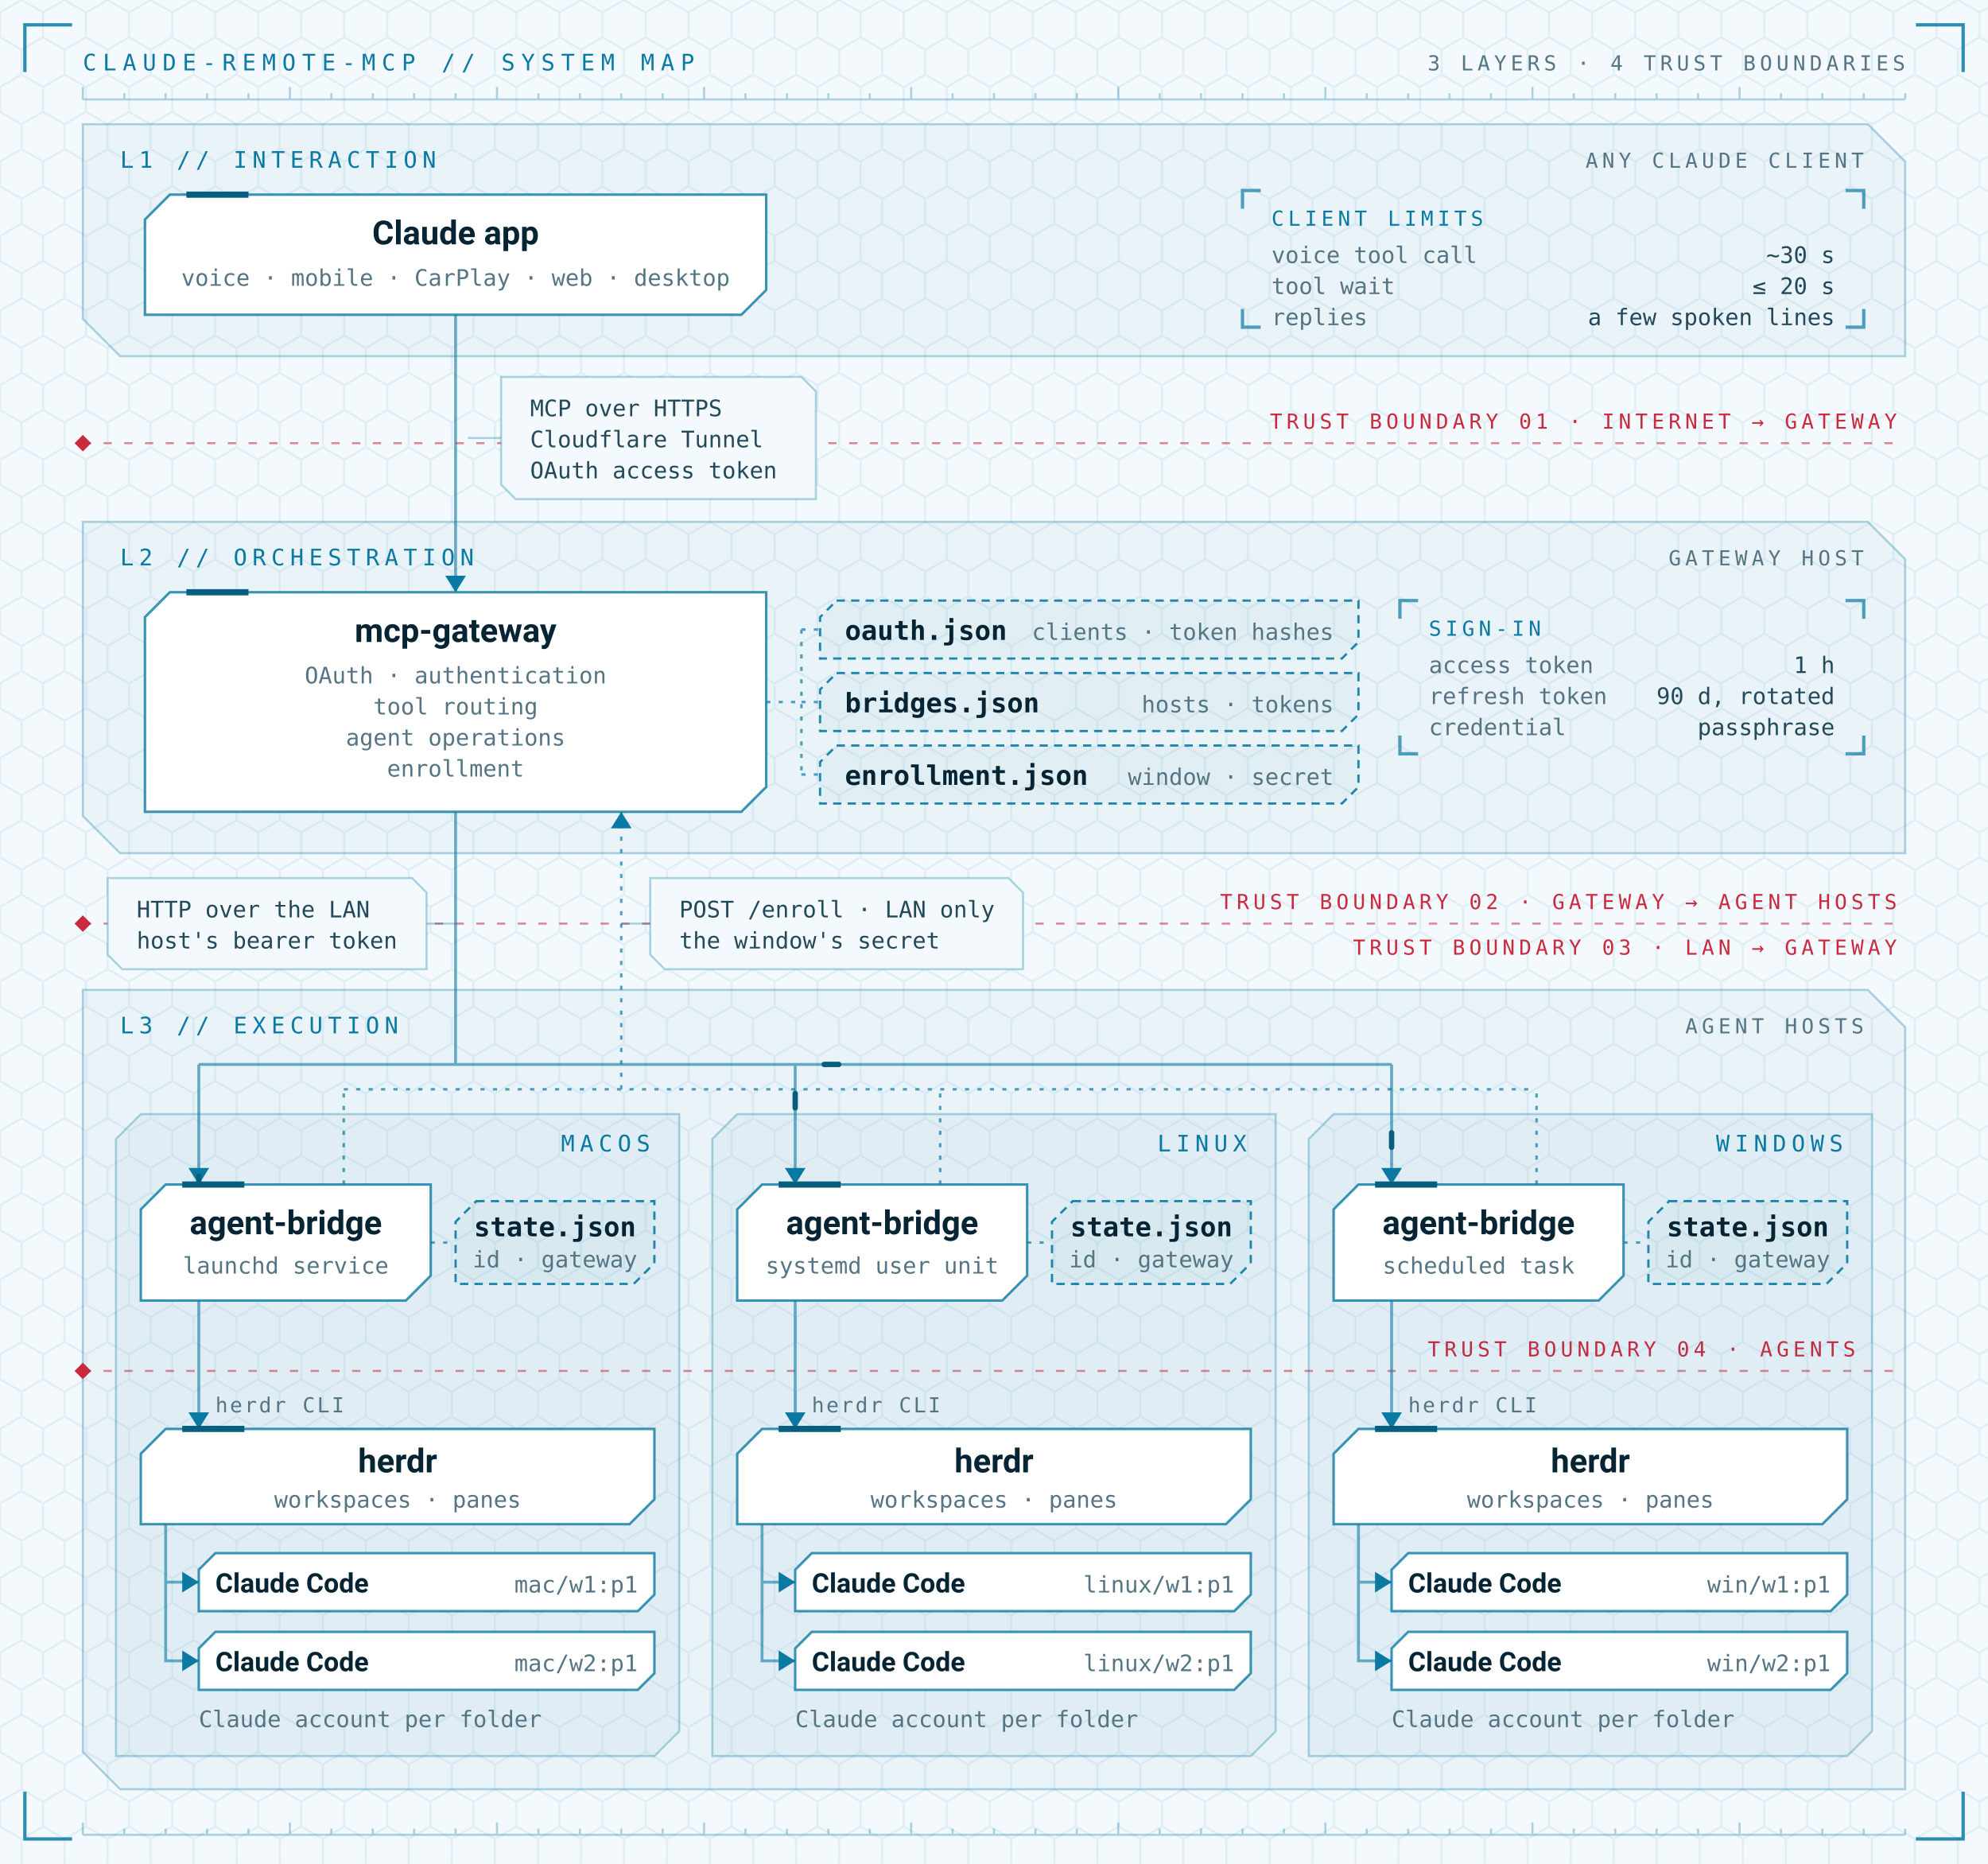
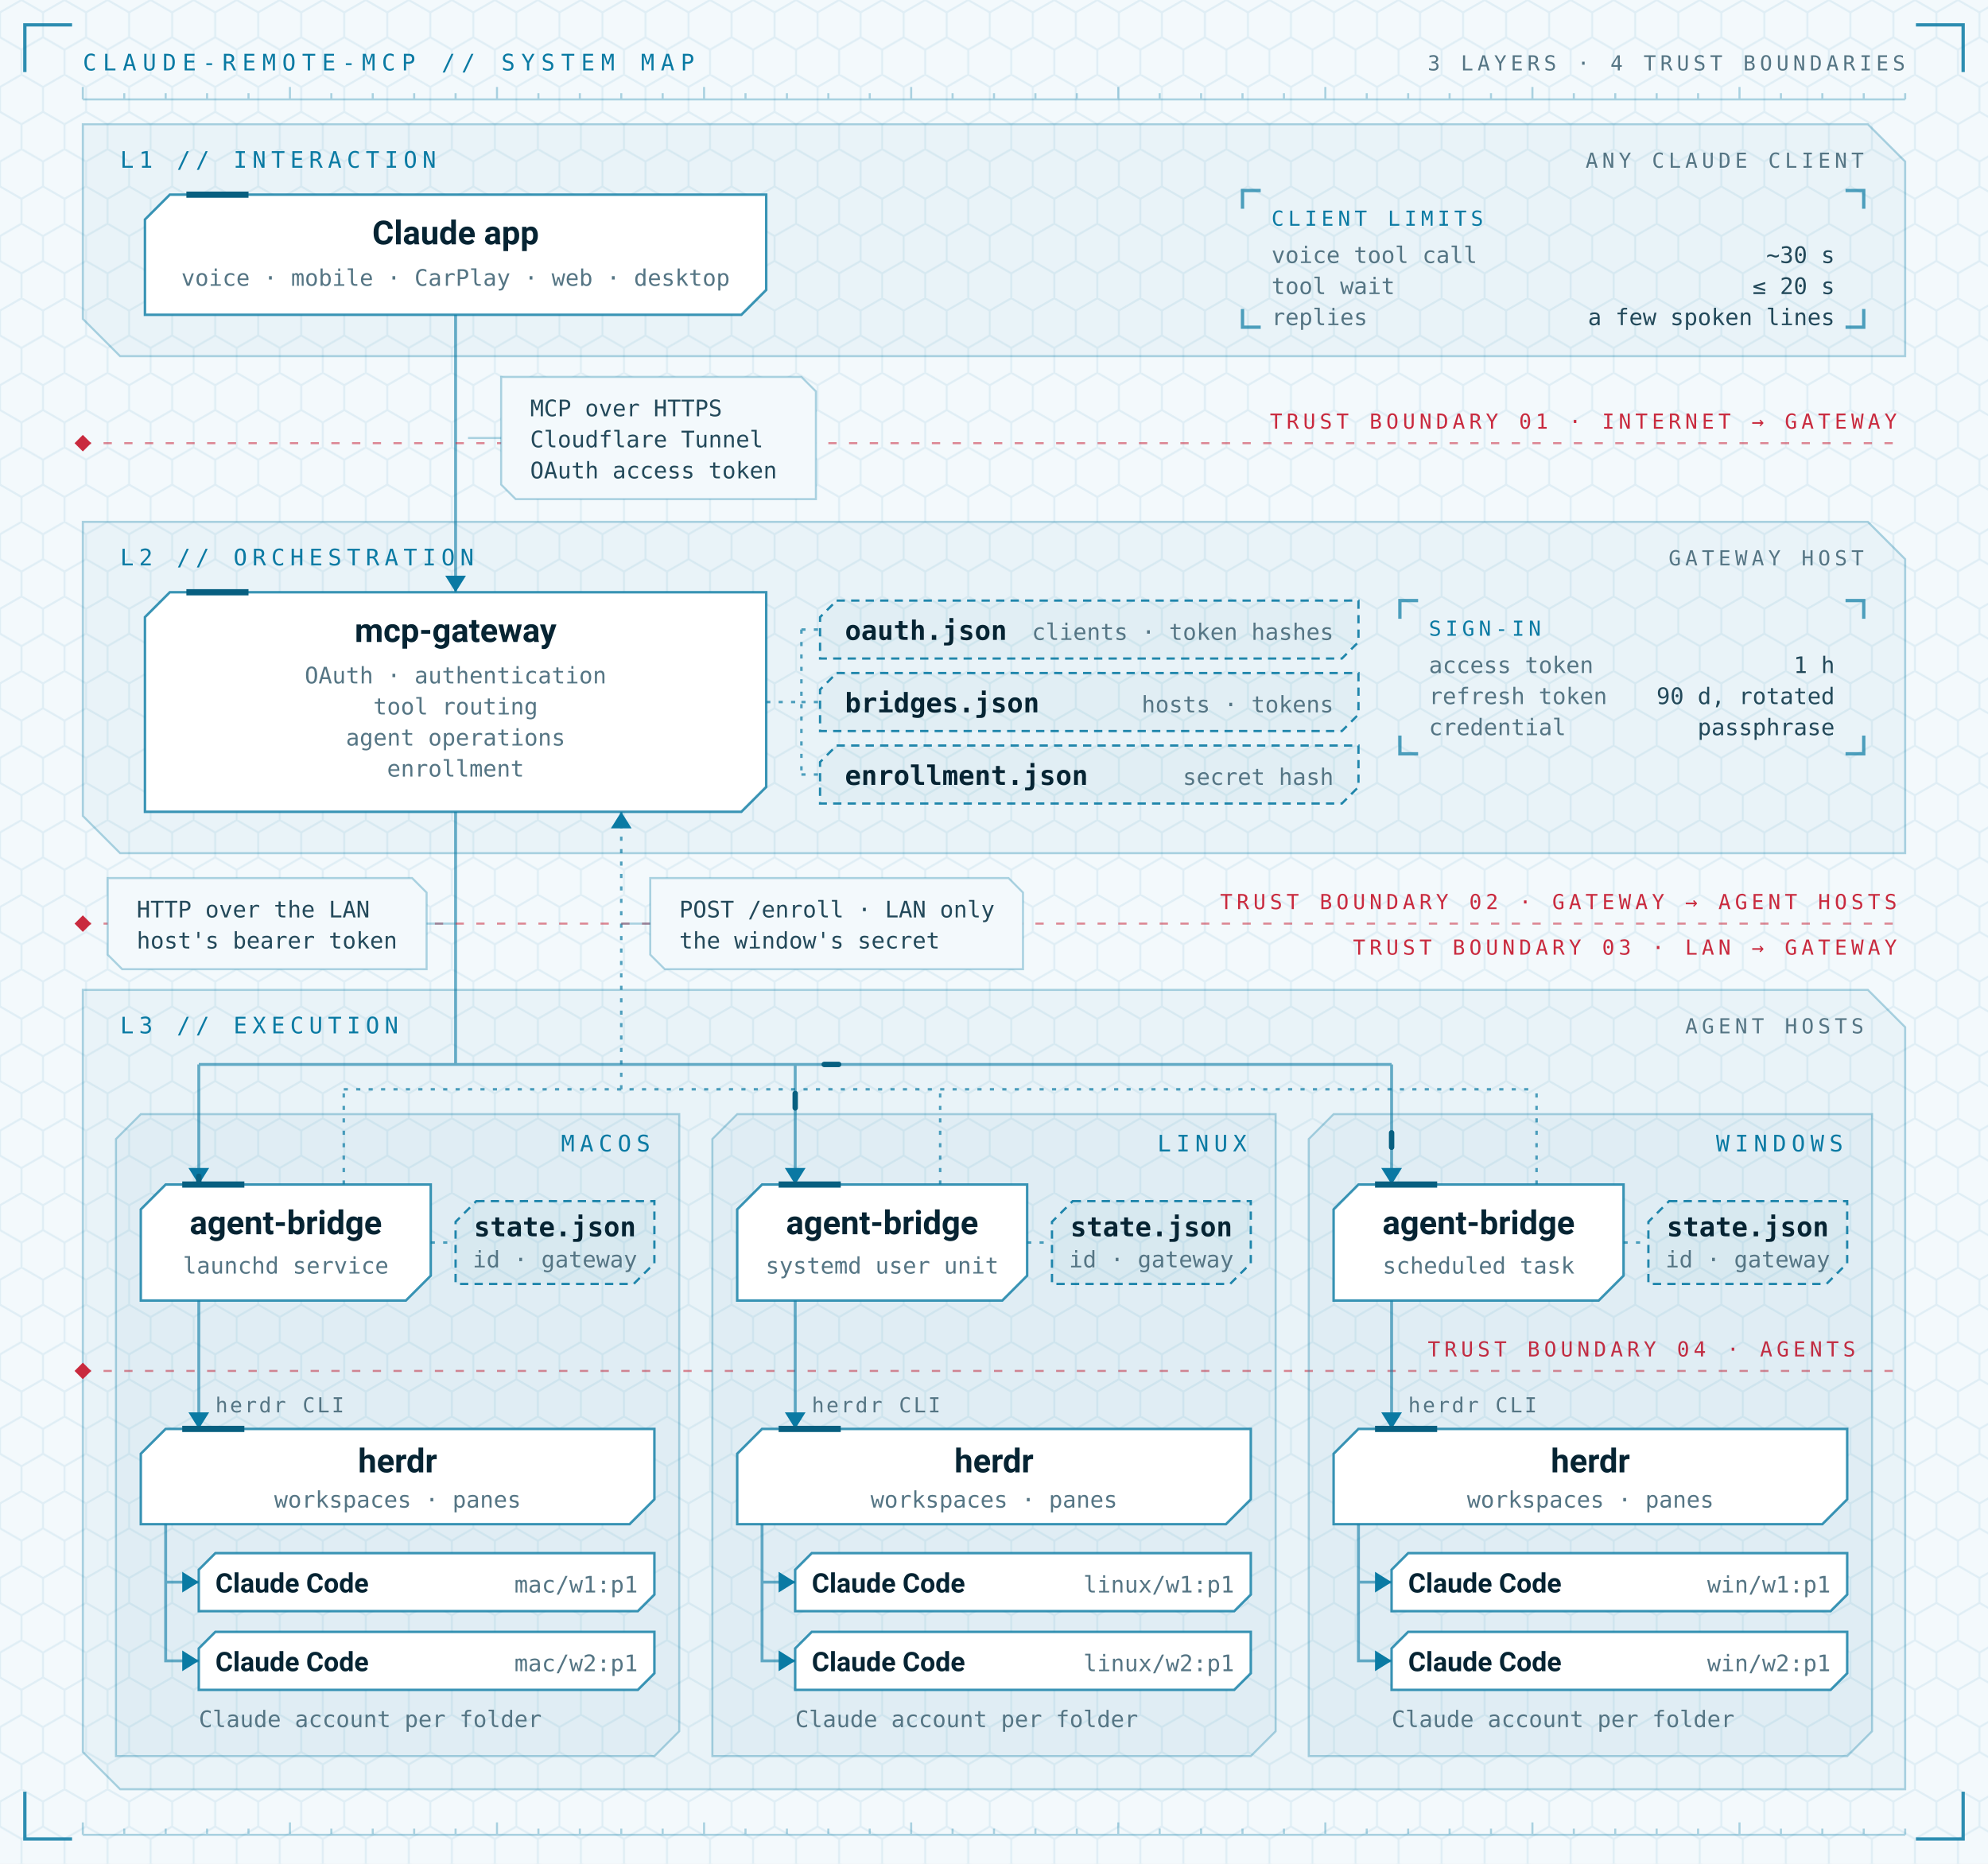
<svg xmlns="http://www.w3.org/2000/svg" width="960" height="900" viewBox="0 0 960 900" role="img" aria-labelledby="title desc">
  <style>
    .sans { font-family: -apple-system, BlinkMacSystemFont, 'Segoe UI', Roboto, 'Helvetica Neue', sans-serif; }
    .mono { font-family: ui-monospace, 'SF Mono', 'JetBrains Mono', Menlo, Consolas, monospace; }
    .bg { fill: #f3f9fc; }
    .frame, .bracket { fill: none; stroke: #0a7aa3; stroke-width: 1.6; stroke-linecap: square; }
    .frame { opacity: 0.85; }
    .bracket { opacity: 0.7; }
    .ruler { fill: none; stroke: rgba(10,122,163,0.32); stroke-width: 1; }
    .head-l { fill: #0a7aa3; font-size: 11px; letter-spacing: 3px; }
    .head-r { fill: #557584; font-size: 10px; letter-spacing: 2px; }
    .panel { fill: rgba(10,122,163,0.04); stroke: rgba(10,122,163,0.32); stroke-width: 1; }
    .label { fill: #0a7aa3; font-size: 11px; letter-spacing: 2.5px; }
    .tag { fill: #557584; font-size: 10px; letter-spacing: 2px; }
    .node { fill: #ffffff; }
    .edge { fill: none; stroke: #0a7aa3; stroke-width: 1.2; opacity: 0.8;  }
    .accent { fill: none; stroke: #075f80; stroke-width: 3; }
    .title { fill: #062433; font-size: 16px; font-weight: 600; }
    .sub { fill: #557584; font-size: 11px; }
    .sessiontitle { fill: #062433; font-size: 13px; font-weight: 600; }
    .store { fill: rgba(10,122,163,0.04); stroke: #0a7aa3; stroke-width: 1.1; stroke-dasharray: 4 3; opacity: 0.9; }
    .storetitle { fill: #062433; font-size: 13px; font-weight: 600; }
    .rotitle { fill: #0a7aa3; font-size: 10px; letter-spacing: 2px; }
    .rokey { fill: #557584; font-size: 11px; }
    .roval { fill: #23495a; font-size: 11px; }
    .wire { fill: none; stroke: #0a7aa3; stroke-width: 1.4; opacity: 0.6; }
    .dotted { fill: none; stroke: #0a7aa3; stroke-width: 1.2; stroke-dasharray: 2 4; opacity: 0.7; }
    .head { fill: #0a7aa3; }
    .wiretag { fill: #f3f9fc; stroke: rgba(10,122,163,0.32); stroke-width: 1; }
    .wirestub { fill: none; stroke: rgba(10,122,163,0.32); stroke-width: 1; }
    .wiretext { fill: #23495a; font-size: 11px; }
    .wirelabel { fill: #557584; font-size: 10px; letter-spacing: 1px; }
    .boundary { fill: none; stroke: #c92a3e; stroke-width: 1; stroke-dasharray: 4 6; opacity: 0.55; }
    .bdiamond { fill: #c92a3e; }
    .btext { fill: #c92a3e; font-size: 10px; letter-spacing: 2px; }
    .spark { fill: none; stroke: #075f80; stroke-width: 2.6; stroke-linecap: round; stroke-dasharray: 7 300; stroke-dashoffset: 7; }
    .s1 { animation: s1 5.6s ease-in-out infinite; }
    .s2 { animation: s2 5.6s ease-in-out infinite; }
    .s3 { animation: s3 5.6s ease-in-out infinite; }
    .s4 { animation: s4 5.6s ease-in-out infinite; }
    @keyframes s1 { 0% { stroke-dashoffset: 7; } 24%, 100% { stroke-dashoffset: -100; } }
    @keyframes s2 { 0%, 26% { stroke-dashoffset: 7; } 50%, 100% { stroke-dashoffset: -100; } }
    @keyframes s3 { 0%, 52% { stroke-dashoffset: 7; } 66%, 100% { stroke-dashoffset: -100; } }
    @keyframes s4 { 0%, 68% { stroke-dashoffset: 7; } 82%, 100% { stroke-dashoffset: -100; } }
    @media (prefers-reduced-motion: reduce) { .spark { animation: none; opacity: 0; } }
  </style>
  <defs>
    <pattern id="hex" width="20.78" height="36" patternUnits="userSpaceOnUse">
      <path d="M0 6L10.39 0L20.78 6V18L10.39 24L0 18Z M10.39 24V36" fill="none" stroke="#0a7aa3" stroke-opacity="0.08" stroke-width="1" />
    </pattern>
  </defs>
  <rect class="bg" width="960" height="900" />
  <rect width="960" height="900" fill="url(#hex)" />
  <path class="frame" d="M12,34 V12 H34" />
  <path class="frame" d="M926,12 H948 V34" />
  <path class="frame" d="M948,866 V888 H926" />
  <path class="frame" d="M34,888 H12 V866" />
  <text class="mono head-l" x="40" y="34">CLAUDE-REMOTE-MCP // SYSTEM MAP</text>
  <text class="mono head-r" x="920" y="34" text-anchor="end">3 LAYERS · 4 TRUST BOUNDARIES</text>
  <path class="ruler" d="M40,48 H920 M40,48 V42 M60,48 V45 M80,48 V45 M100,48 V45 M120,48 V45 M140,48 V42 M160,48 V45 M180,48 V45 M200,48 V45 M220,48 V45 M240,48 V42 M260,48 V45 M280,48 V45 M300,48 V45 M320,48 V45 M340,48 V42 M360,48 V45 M380,48 V45 M400,48 V45 M420,48 V45 M440,48 V42 M460,48 V45 M480,48 V45 M500,48 V45 M520,48 V45 M540,48 V42 M560,48 V45 M580,48 V45 M600,48 V45 M620,48 V45 M640,48 V42 M660,48 V45 M680,48 V45 M700,48 V45 M720,48 V45 M740,48 V42 M760,48 V45 M780,48 V45 M800,48 V45 M820,48 V45 M840,48 V42 M860,48 V45 M880,48 V45 M900,48 V45 M920,48 V45 " />
  <path class="panel" d="M40,60 H902 L920,78 V172 H58 L40,154 V60 Z" />
  <text class="mono label" x="58" y="81">L1 // INTERACTION</text>
  <text class="mono tag" x="900" y="81" text-anchor="end">ANY CLAUDE CLIENT</text>
  <path class="node" d="M82,94 H370 V140 L358,152 H70 V106 Z" />
  <path class="edge" d="M82,94 H370 V140 L358,152 H70 V106 Z" />
  <path class="accent" d="M90,94 H120" />
  <text class="sans title" x="220" y="118" text-anchor="middle">Claude app</text>
  <text class="mono sub" x="220" y="138" text-anchor="middle">voice · mobile · CarPlay · web · desktop</text>
  <path class="bracket" d="M600,100 V92 H608" />
  <path class="bracket" d="M892,92 H900 V100" />
  <path class="bracket" d="M900,150 V158 H892" />
  <path class="bracket" d="M608,158 H600 V150" />
  <text class="mono rotitle" x="614" y="109">CLIENT LIMITS</text>
  <text class="mono rokey" x="614" y="127">voice tool call</text>
  <text class="mono roval" x="886" y="127" text-anchor="end">~30 s</text>
  <text class="mono rokey" x="614" y="142">tool wait</text>
  <text class="mono roval" x="886" y="142" text-anchor="end">≤ 20 s</text>
  <text class="mono rokey" x="614" y="157">replies</text>
  <text class="mono roval" x="886" y="157" text-anchor="end">a few spoken lines</text>
  <path class="wire" d="M220,152 V286" />
  <path class="head" d="M215,278 L220,286 L225,278 Z" />
  <path class="boundary" d="M40,214 H920" />
  <path class="bdiamond" d="M40,210 L44,214 L40,218 L36,214 Z" />
  <text class="mono btext" x="916" y="207" text-anchor="end">TRUST BOUNDARY 01 · INTERNET → GATEWAY</text>
  <path class="wiretag" d="M242,182 H387 L394,189 V241 H249 L242,234 V182 Z" />
  <path class="wirestub" d="M226,211.5 H242" />
  <text class="mono wiretext" x="256" y="201">MCP over HTTPS</text>
  <text class="mono wiretext" x="256" y="216">Cloudflare Tunnel</text>
  <text class="mono wiretext" x="256" y="231">OAuth access token</text>
  <path class="panel" d="M40,252 H902 L920,270 V412 H58 L40,394 V252 Z" />
  <text class="mono label" x="58" y="273">L2 // ORCHESTRATION</text>
  <text class="mono tag" x="900" y="273" text-anchor="end">GATEWAY HOST</text>
  <path class="node" d="M82,286 H370 V380 L358,392 H70 V298 Z" />
  <path class="edge" d="M82,286 H370 V380 L358,392 H70 V298 Z" />
  <path class="accent" d="M90,286 H120" />
  <text class="sans title" x="220" y="310" text-anchor="middle">mcp-gateway</text>
  <text class="mono sub" x="220" y="330" text-anchor="middle">OAuth · authentication</text>
  <text class="mono sub" x="220" y="345" text-anchor="middle">tool routing</text>
  <text class="mono sub" x="220" y="360" text-anchor="middle">agent operations</text>
  <text class="mono sub" x="220" y="375" text-anchor="middle">enrollment</text>
  <path class="store" d="M404,290 H656 V310 L648,318 H396 V298 Z" />
  <text class="mono storetitle" x="408" y="309">oauth.json</text>
  <text class="mono sub" x="644" y="309" text-anchor="end">clients · token hashes</text>
  <path class="store" d="M404,325 H656 V345 L648,353 H396 V333 Z" />
  <text class="mono storetitle" x="408" y="344">bridges.json</text>
  <text class="mono sub" x="644" y="344" text-anchor="end">hosts · tokens</text>
  <path class="store" d="M404,360 H656 V380 L648,388 H396 V368 Z" />
  <text class="mono storetitle" x="408" y="379">enrollment.json</text>
-   <text class="mono sub" x="644" y="379" text-anchor="end">window · secret</text>
+   <text class="mono sub" x="644" y="379" text-anchor="end">secret hash</text>
  <path class="dotted" d="M370,339 H387 M387,304 V374 M387,304 H396 M387,339 H396 M387,374 H396" />
  <path class="bracket" d="M676,298 V290 H684" />
  <path class="bracket" d="M892,290 H900 V298" />
  <path class="bracket" d="M900,356 V364 H892" />
  <path class="bracket" d="M684,364 H676 V356" />
  <text class="mono rotitle" x="690" y="307">SIGN-IN</text>
  <text class="mono rokey" x="690" y="325">access token</text>
  <text class="mono roval" x="886" y="325" text-anchor="end">1 h</text>
  <text class="mono rokey" x="690" y="340">refresh token</text>
  <text class="mono roval" x="886" y="340" text-anchor="end">90 d, rotated</text>
  <text class="mono rokey" x="690" y="355">credential</text>
  <text class="mono roval" x="886" y="355" text-anchor="end">passphrase</text>
  <path class="dotted" d="M300,526 V392 M166,526 H742 M166,572 V526 M454,572 V526 M742,572 V526" />
  <path class="head" d="M295,400 L300,392 L305,400 Z" />
  <path class="wire" d="M220,392 V514 M96,514 H672 M96,514 V572 M384,514 V572 M672,514 V572" />
  <path class="head" d="M91,564 L96,572 L101,564 Z" />
  <path class="head" d="M379,564 L384,572 L389,564 Z" />
  <path class="head" d="M667,564 L672,572 L677,564 Z" />
  <path class="boundary" d="M40,446 H920" />
  <path class="bdiamond" d="M40,442 L44,446 L40,450 L36,446 Z" />
  <text class="mono btext" x="916" y="439" text-anchor="end">TRUST BOUNDARY 02 · GATEWAY → AGENT HOSTS</text>
  <text class="mono btext" x="916" y="461" text-anchor="end">TRUST BOUNDARY 03 · LAN → GATEWAY</text>
  <path class="wiretag" d="M52,424 H199 L206,431 V468 H59 L52,461 V424 Z" />
  <path class="wirestub" d="M220,446 H206" />
  <text class="mono wiretext" x="66" y="443">HTTP over the LAN</text>
  <text class="mono wiretext" x="66" y="458">host's bearer token</text>
  <path class="wiretag" d="M314,424 H487 L494,431 V468 H321 L314,461 V424 Z" />
  <path class="wirestub" d="M300,446 H314" />
  <text class="mono wiretext" x="328" y="443">POST /enroll · LAN only</text>
  <text class="mono wiretext" x="328" y="458">the window's secret</text>
  <path class="panel" d="M40,478 H902 L920,496 V864 H58 L40,846 V478 Z" />
  <text class="mono label" x="58" y="499">L3 // EXECUTION</text>
  <text class="mono tag" x="900" y="499" text-anchor="end">AGENT HOSTS</text>
  <path class="boundary" d="M40,662 H920" />
  <path class="bdiamond" d="M40,658 L44,662 L40,666 L36,662 Z" />
  <text class="mono btext" x="896" y="655" text-anchor="end">TRUST BOUNDARY 04 · AGENTS</text>
  <path class="panel" d="M68,538 H328 V836 L316,848 H56 V550 Z" />
  <text class="mono label" x="314" y="556" text-anchor="end">MACOS</text>
  <path class="node" d="M80,572 H208 V616 L196,628 H68 V584 Z" />
  <path class="edge" d="M80,572 H208 V616 L196,628 H68 V584 Z" />
  <path class="accent" d="M88,572 H118" />
  <text class="sans title" x="138" y="596" text-anchor="middle">agent-bridge</text>
  <text class="mono sub" x="138" y="615" text-anchor="middle">launchd service</text>
  <path class="store" d="M230,580 H316 V610 L306,620 H220 V590 Z" />
  <text class="mono storetitle" x="268" y="597" text-anchor="middle">state.json</text>
  <text class="mono sub" x="268" y="612" text-anchor="middle">id · gateway</text>
  <path class="dotted" d="M208,600 H220" />
  <path class="wire" d="M96,628 V690" />
  <path class="head" d="M91,682 L96,690 L101,682 Z" />
  <text class="mono wirelabel" x="104" y="682">herdr CLI</text>
  <path class="node" d="M80,690 H316 V724 L304,736 H68 V702 Z" />
  <path class="edge" d="M80,690 H316 V724 L304,736 H68 V702 Z" />
  <path class="accent" d="M88,690 H118" />
  <text class="sans title" x="192" y="711" text-anchor="middle">herdr</text>
  <text class="mono sub" x="192" y="728" text-anchor="middle">workspaces · panes</text>
  <path class="wire" d="M80,736 V802 H96 M80,764 H96" />
  <path class="head" d="M88,759 L96,764 L88,769 Z" />
  <path class="head" d="M88,797 L96,802 L88,807 Z" />
  <path class="node" d="M104,750 H316 V770 L308,778 H96 V758 Z" />
  <path class="edge" d="M104,750 H316 V770 L308,778 H96 V758 Z" />
  <text class="sans sessiontitle" x="104" y="769">Claude Code</text>
  <text class="mono sub" x="308" y="769" text-anchor="end">mac/w1:p1</text>
  <path class="node" d="M104,788 H316 V808 L308,816 H96 V796 Z" />
  <path class="edge" d="M104,788 H316 V808 L308,816 H96 V796 Z" />
  <text class="sans sessiontitle" x="104" y="807">Claude Code</text>
  <text class="mono sub" x="308" y="807" text-anchor="end">mac/w2:p1</text>
  <text class="mono sub" x="96" y="834">Claude account per folder</text>
  <path class="panel" d="M356,538 H616 V836 L604,848 H344 V550 Z" />
  <text class="mono label" x="602" y="556" text-anchor="end">LINUX</text>
  <path class="node" d="M368,572 H496 V616 L484,628 H356 V584 Z" />
  <path class="edge" d="M368,572 H496 V616 L484,628 H356 V584 Z" />
  <path class="accent" d="M376,572 H406" />
  <text class="sans title" x="426" y="596" text-anchor="middle">agent-bridge</text>
  <text class="mono sub" x="426" y="615" text-anchor="middle">systemd user unit</text>
  <path class="store" d="M518,580 H604 V610 L594,620 H508 V590 Z" />
  <text class="mono storetitle" x="556" y="597" text-anchor="middle">state.json</text>
  <text class="mono sub" x="556" y="612" text-anchor="middle">id · gateway</text>
  <path class="dotted" d="M496,600 H508" />
  <path class="wire" d="M384,628 V690" />
  <path class="head" d="M379,682 L384,690 L389,682 Z" />
  <text class="mono wirelabel" x="392" y="682">herdr CLI</text>
  <path class="node" d="M368,690 H604 V724 L592,736 H356 V702 Z" />
  <path class="edge" d="M368,690 H604 V724 L592,736 H356 V702 Z" />
  <path class="accent" d="M376,690 H406" />
  <text class="sans title" x="480" y="711" text-anchor="middle">herdr</text>
  <text class="mono sub" x="480" y="728" text-anchor="middle">workspaces · panes</text>
  <path class="wire" d="M368,736 V802 H384 M368,764 H384" />
  <path class="head" d="M376,759 L384,764 L376,769 Z" />
  <path class="head" d="M376,797 L384,802 L376,807 Z" />
  <path class="node" d="M392,750 H604 V770 L596,778 H384 V758 Z" />
  <path class="edge" d="M392,750 H604 V770 L596,778 H384 V758 Z" />
  <text class="sans sessiontitle" x="392" y="769">Claude Code</text>
  <text class="mono sub" x="596" y="769" text-anchor="end">linux/w1:p1</text>
  <path class="node" d="M392,788 H604 V808 L596,816 H384 V796 Z" />
  <path class="edge" d="M392,788 H604 V808 L596,816 H384 V796 Z" />
  <text class="sans sessiontitle" x="392" y="807">Claude Code</text>
  <text class="mono sub" x="596" y="807" text-anchor="end">linux/w2:p1</text>
  <text class="mono sub" x="384" y="834">Claude account per folder</text>
  <path class="panel" d="M644,538 H904 V836 L892,848 H632 V550 Z" />
  <text class="mono label" x="890" y="556" text-anchor="end">WINDOWS</text>
  <path class="node" d="M656,572 H784 V616 L772,628 H644 V584 Z" />
  <path class="edge" d="M656,572 H784 V616 L772,628 H644 V584 Z" />
  <path class="accent" d="M664,572 H694" />
  <text class="sans title" x="714" y="596" text-anchor="middle">agent-bridge</text>
  <text class="mono sub" x="714" y="615" text-anchor="middle">scheduled task</text>
  <path class="store" d="M806,580 H892 V610 L882,620 H796 V590 Z" />
  <text class="mono storetitle" x="844" y="597" text-anchor="middle">state.json</text>
  <text class="mono sub" x="844" y="612" text-anchor="middle">id · gateway</text>
  <path class="dotted" d="M784,600 H796" />
  <path class="wire" d="M672,628 V690" />
  <path class="head" d="M667,682 L672,690 L677,682 Z" />
  <text class="mono wirelabel" x="680" y="682">herdr CLI</text>
  <path class="node" d="M656,690 H892 V724 L880,736 H644 V702 Z" />
  <path class="edge" d="M656,690 H892 V724 L880,736 H644 V702 Z" />
  <path class="accent" d="M664,690 H694" />
  <text class="sans title" x="768" y="711" text-anchor="middle">herdr</text>
  <text class="mono sub" x="768" y="728" text-anchor="middle">workspaces · panes</text>
  <path class="wire" d="M656,736 V802 H672 M656,764 H672" />
  <path class="head" d="M664,759 L672,764 L664,769 Z" />
  <path class="head" d="M664,797 L672,802 L664,807 Z" />
  <path class="node" d="M680,750 H892 V770 L884,778 H672 V758 Z" />
  <path class="edge" d="M680,750 H892 V770 L884,778 H672 V758 Z" />
  <text class="sans sessiontitle" x="680" y="769">Claude Code</text>
  <text class="mono sub" x="884" y="769" text-anchor="end">win/w1:p1</text>
  <path class="node" d="M680,788 H892 V808 L884,816 H672 V796 Z" />
  <path class="edge" d="M680,788 H892 V808 L884,816 H672 V796 Z" />
  <text class="sans sessiontitle" x="680" y="807">Claude Code</text>
  <text class="mono sub" x="884" y="807" text-anchor="end">win/w2:p1</text>
  <text class="mono sub" x="672" y="834">Claude account per folder</text>
  <path class="ruler" d="M40,886 H920 M40,886 V880 M60,886 V883 M80,886 V883 M100,886 V883 M120,886 V883 M140,886 V880 M160,886 V883 M180,886 V883 M200,886 V883 M220,886 V883 M240,886 V880 M260,886 V883 M280,886 V883 M300,886 V883 M320,886 V883 M340,886 V880 M360,886 V883 M380,886 V883 M400,886 V883 M420,886 V883 M440,886 V880 M460,886 V883 M480,886 V883 M500,886 V883 M520,886 V883 M540,886 V880 M560,886 V883 M580,886 V883 M600,886 V883 M620,886 V883 M640,886 V880 M660,886 V883 M680,886 V883 M700,886 V883 M720,886 V883 M740,886 V880 M760,886 V883 M780,886 V883 M800,886 V883 M820,886 V883 M840,886 V880 M860,886 V883 M880,886 V883 M900,886 V883 M920,886 V883 " />
  <path class="spark s1" pathLength="100" d="M220,152 V286" />
  <path class="spark s2" pathLength="100" d="M220,392 V514 H96 V572" />
  <path class="spark s2" pathLength="100" d="M220,392 V514 H384 V572" />
  <path class="spark s2" pathLength="100" d="M220,392 V514 H672 V572" />
  <path class="spark s3" pathLength="100" d="M96,628 V690" />
  <path class="spark s3" pathLength="100" d="M384,628 V690" />
  <path class="spark s3" pathLength="100" d="M672,628 V690" />
  <path class="spark s4" pathLength="100" d="M80,736 V764 H96" />
  <path class="spark s4" pathLength="100" d="M80,736 V802 H96" />
  <path class="spark s4" pathLength="100" d="M368,736 V764 H384" />
  <path class="spark s4" pathLength="100" d="M368,736 V802 H384" />
  <path class="spark s4" pathLength="100" d="M656,736 V764 H672" />
  <path class="spark s4" pathLength="100" d="M656,736 V802 H672" />
</svg>
